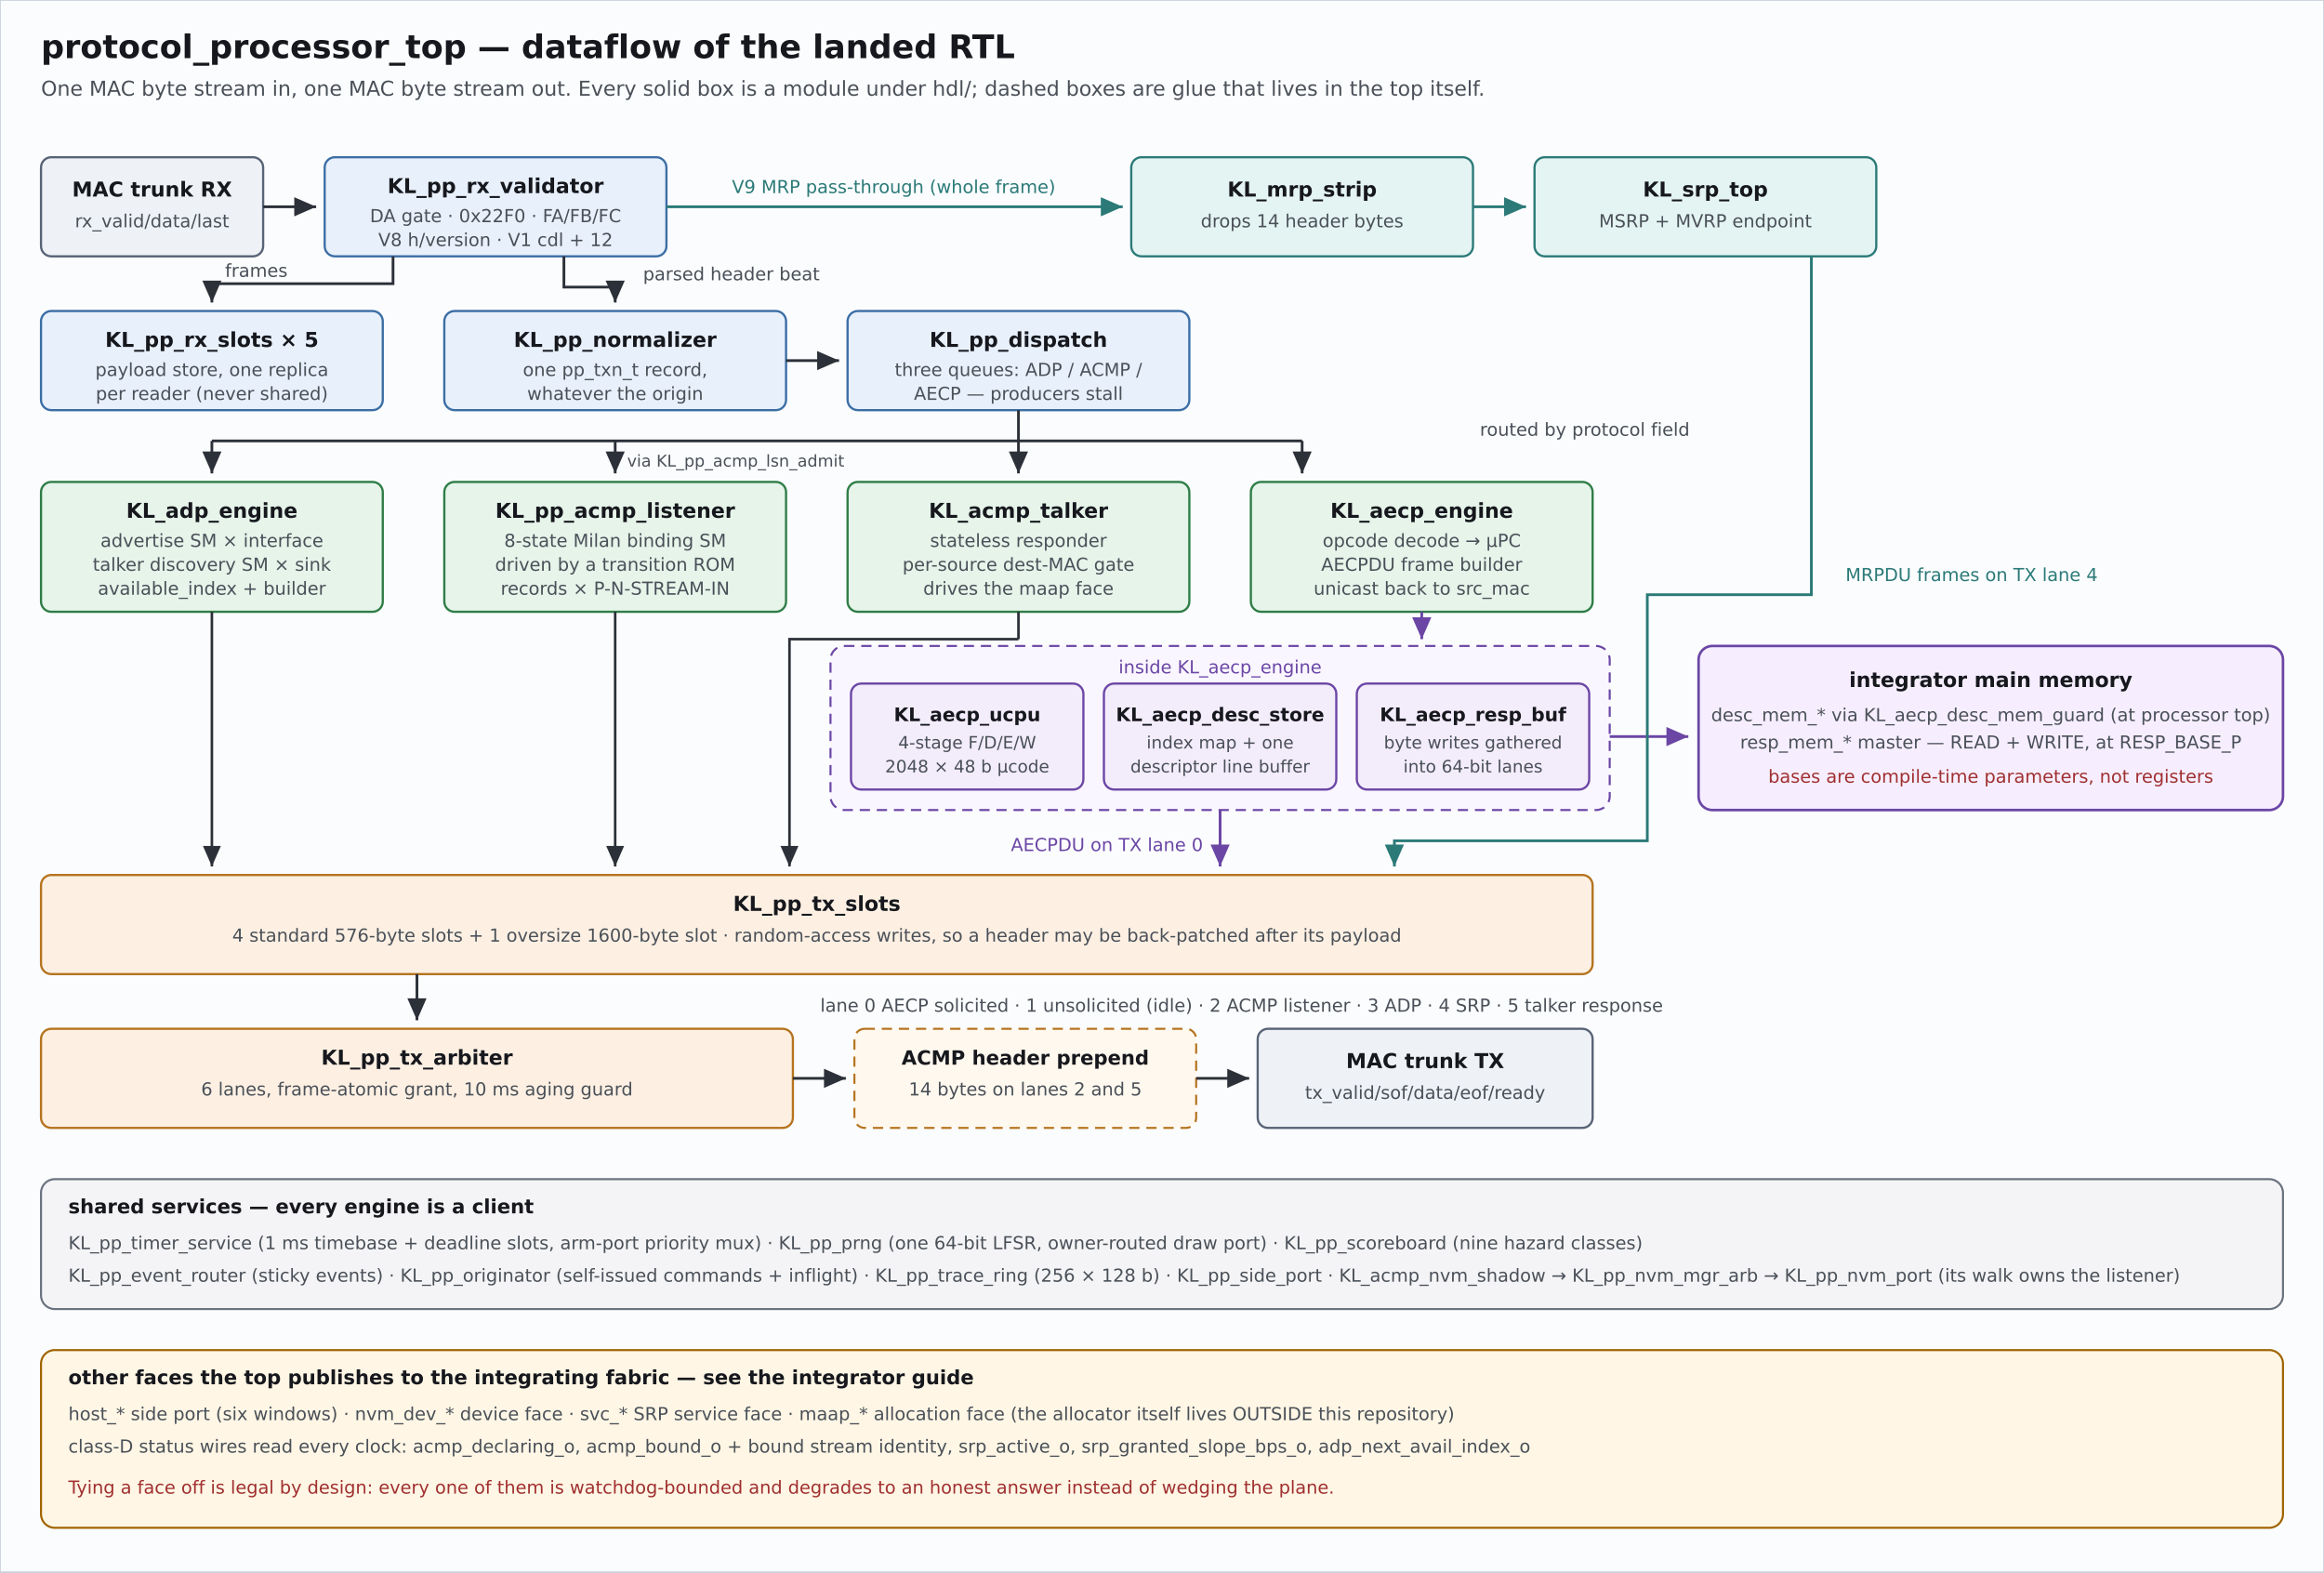
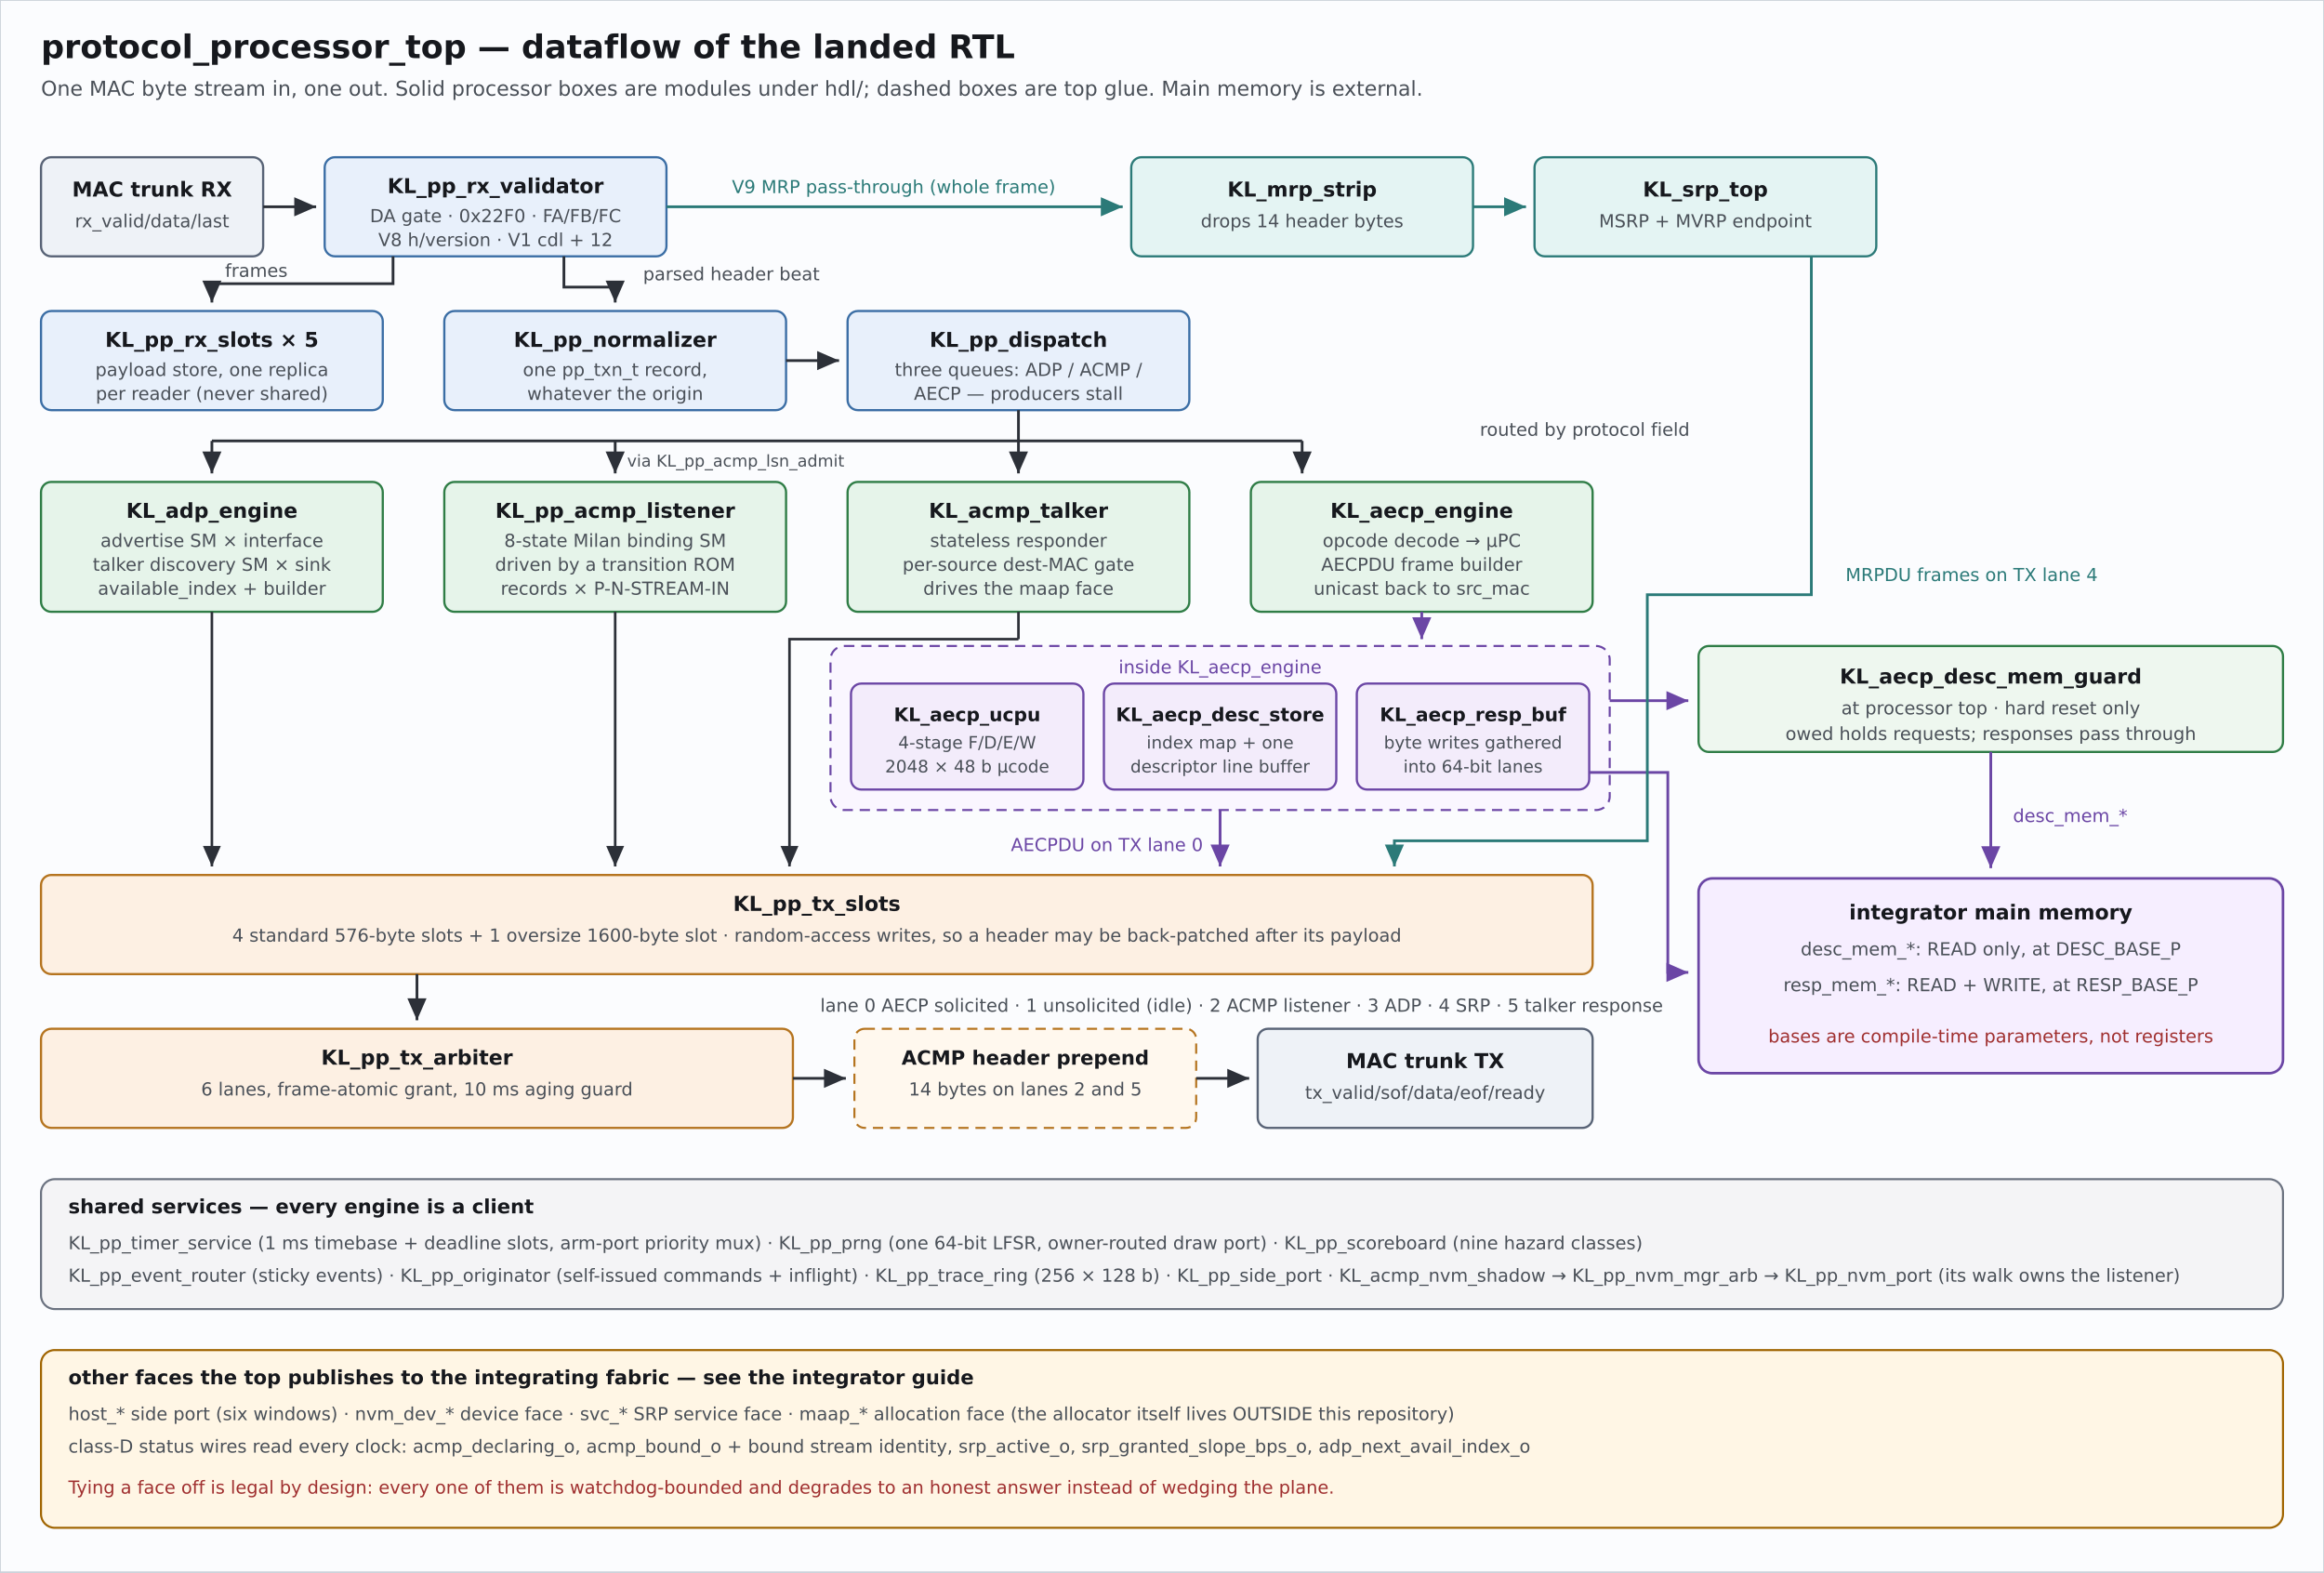
<svg xmlns="http://www.w3.org/2000/svg" width="1360" height="920" viewBox="0 0 1360 920" font-family="DejaVu Sans, Verdana, Helvetica, Arial, sans-serif">
  <defs>
    <marker id="ah" markerWidth="9" markerHeight="9" refX="8" refY="4.5" orient="auto">
      <path d="M0,1 L8,4.5 L0,8 z" fill="#2c3038" />
    </marker>
    <marker id="ahs" markerWidth="9" markerHeight="9" refX="8" refY="4.5" orient="auto">
      <path d="M0,1 L8,4.5 L0,8 z" fill="#2b7a78" />
    </marker>
    <marker id="ahm" markerWidth="9" markerHeight="9" refX="8" refY="4.5" orient="auto">
      <path d="M0,1 L8,4.5 L0,8 z" fill="#6b46a5" />
    </marker>
  </defs>
  <rect x="0" y="0" width="1360" height="920" fill="#fbfcfe" stroke="#ccd2da" stroke-width="1" />
  <text x="24" y="34" font-size="19" font-weight="bold" fill="#16181d">protocol_processor_top — dataflow of the landed RTL</text>
-   <text x="24" y="56" font-size="12" fill="#4a5058">One MAC byte stream in, one MAC byte stream out. Every solid box is a module under hdl/; dashed boxes are glue that lives in the top itself.</text>
+   <text x="24" y="56" font-size="12" fill="#4a5058">One MAC byte stream in, one out. Solid processor boxes are modules under hdl/; dashed boxes are top glue. Main memory is external.</text>
  <rect x="24" y="92" width="130" height="58" rx="6" fill="#eef2f7" stroke="#586376" stroke-width="1.3" />
  <text x="89" y="115" font-size="12" font-weight="bold" text-anchor="middle" fill="#16181d">MAC trunk RX</text>
  <text x="89" y="133" font-size="10.5" text-anchor="middle" fill="#4a5058">rx_valid/data/last</text>
  <rect x="190" y="92" width="200" height="58" rx="6" fill="#e8f0fb" stroke="#3b6ea5" stroke-width="1.3" />
  <text x="290" y="113" font-size="12" font-weight="bold" text-anchor="middle" fill="#16181d">KL_pp_rx_validator</text>
  <text x="290" y="130" font-size="10.5" text-anchor="middle" fill="#4a5058">DA gate · 0x22F0 · FA/FB/FC</text>
  <text x="290" y="144" font-size="10.5" text-anchor="middle" fill="#4a5058">V8 h/version · V1 cdl + 12</text>
  <rect x="662" y="92" width="200" height="58" rx="6" fill="#e4f4f3" stroke="#2b7a78" stroke-width="1.3" />
  <text x="762" y="115" font-size="12" font-weight="bold" text-anchor="middle" fill="#16181d">KL_mrp_strip</text>
  <text x="762" y="133" font-size="10.5" text-anchor="middle" fill="#4a5058">drops 14 header bytes</text>
  <rect x="898" y="92" width="200" height="58" rx="6" fill="#e4f4f3" stroke="#2b7a78" stroke-width="1.3" />
  <text x="998" y="115" font-size="12" font-weight="bold" text-anchor="middle" fill="#16181d">KL_srp_top</text>
  <text x="998" y="133" font-size="10.5" text-anchor="middle" fill="#4a5058">MSRP + MVRP endpoint</text>
  <line x1="154" y1="121" x2="185" y2="121" stroke="#2c3038" stroke-width="1.6" marker-end="url(#ah)" />
  <line x1="390" y1="121" x2="657" y2="121" stroke="#2b7a78" stroke-width="1.6" marker-end="url(#ahs)" />
  <text x="523" y="113" font-size="10.5" text-anchor="middle" fill="#2b7a78">V9 MRP pass-through (whole frame)</text>
  <line x1="862" y1="121" x2="893" y2="121" stroke="#2b7a78" stroke-width="1.6" marker-end="url(#ahs)" />
  <rect x="24" y="182" width="200" height="58" rx="6" fill="#e8f0fb" stroke="#3b6ea5" stroke-width="1.3" />
  <text x="124" y="203" font-size="12" font-weight="bold" text-anchor="middle" fill="#16181d">KL_pp_rx_slots × 5</text>
  <text x="124" y="220" font-size="10.5" text-anchor="middle" fill="#4a5058">payload store, one replica</text>
  <text x="124" y="234" font-size="10.5" text-anchor="middle" fill="#4a5058">per reader (never shared)</text>
  <rect x="260" y="182" width="200" height="58" rx="6" fill="#e8f0fb" stroke="#3b6ea5" stroke-width="1.3" />
  <text x="360" y="203" font-size="12" font-weight="bold" text-anchor="middle" fill="#16181d">KL_pp_normalizer</text>
  <text x="360" y="220" font-size="10.5" text-anchor="middle" fill="#4a5058">one pp_txn_t record,</text>
  <text x="360" y="234" font-size="10.5" text-anchor="middle" fill="#4a5058">whatever the origin</text>
  <rect x="496" y="182" width="200" height="58" rx="6" fill="#e8f0fb" stroke="#3b6ea5" stroke-width="1.3" />
  <text x="596" y="203" font-size="12" font-weight="bold" text-anchor="middle" fill="#16181d">KL_pp_dispatch</text>
  <text x="596" y="220" font-size="10.5" text-anchor="middle" fill="#4a5058">three queues: ADP / ACMP /</text>
  <text x="596" y="234" font-size="10.5" text-anchor="middle" fill="#4a5058">AECP — producers stall</text>
  <path d="M230,150 L230,166 L124,166 L124,177" fill="none" stroke="#2c3038" stroke-width="1.6" marker-end="url(#ah)" />
  <text x="150" y="162" font-size="10.5" text-anchor="middle" fill="#4a5058">frames</text>
  <path d="M330,150 L330,168 L360,168 L360,177" fill="none" stroke="#2c3038" stroke-width="1.6" marker-end="url(#ah)" />
  <text x="428" y="164" font-size="10.5" text-anchor="middle" fill="#4a5058">parsed header beat</text>
  <line x1="460" y1="211" x2="491" y2="211" stroke="#2c3038" stroke-width="1.6" marker-end="url(#ah)" />
  <path d="M596,240 L596,258" fill="none" stroke="#2c3038" stroke-width="1.6" />
  <line x1="124" y1="258" x2="762" y2="258" stroke="#2c3038" stroke-width="1.6" />
  <line x1="124" y1="258" x2="124" y2="277" stroke="#2c3038" stroke-width="1.6" marker-end="url(#ah)" />
  <line x1="360" y1="258" x2="360" y2="277" stroke="#2c3038" stroke-width="1.6" marker-end="url(#ah)" />
  <line x1="596" y1="258" x2="596" y2="277" stroke="#2c3038" stroke-width="1.6" marker-end="url(#ah)" />
  <line x1="762" y1="258" x2="762" y2="277" stroke="#2c3038" stroke-width="1.6" marker-end="url(#ah)" />
  <text x="866" y="255" font-size="10.5" fill="#4a5058">routed by protocol field</text>
  <text x="367" y="273" font-size="9.5" fill="#4a5058">via KL_pp_acmp_lsn_admit</text>
  <rect x="24" y="282" width="200" height="76" rx="6" fill="#e6f4ea" stroke="#2f7d46" stroke-width="1.3" />
  <text x="124" y="303" font-size="12" font-weight="bold" text-anchor="middle" fill="#16181d">KL_adp_engine</text>
  <text x="124" y="320" font-size="10.5" text-anchor="middle" fill="#4a5058">advertise SM × interface</text>
  <text x="124" y="334" font-size="10.5" text-anchor="middle" fill="#4a5058">talker discovery SM × sink</text>
  <text x="124" y="348" font-size="10.5" text-anchor="middle" fill="#4a5058">available_index + builder</text>
  <rect x="260" y="282" width="200" height="76" rx="6" fill="#e6f4ea" stroke="#2f7d46" stroke-width="1.3" />
  <text x="360" y="303" font-size="12" font-weight="bold" text-anchor="middle" fill="#16181d">KL_pp_acmp_listener</text>
  <text x="360" y="320" font-size="10.5" text-anchor="middle" fill="#4a5058">8-state Milan binding SM</text>
  <text x="360" y="334" font-size="10.5" text-anchor="middle" fill="#4a5058">driven by a transition ROM</text>
  <text x="360" y="348" font-size="10.5" text-anchor="middle" fill="#4a5058">records × P-N-STREAM-IN</text>
  <rect x="496" y="282" width="200" height="76" rx="6" fill="#e6f4ea" stroke="#2f7d46" stroke-width="1.3" />
  <text x="596" y="303" font-size="12" font-weight="bold" text-anchor="middle" fill="#16181d">KL_acmp_talker</text>
  <text x="596" y="320" font-size="10.5" text-anchor="middle" fill="#4a5058">stateless responder</text>
  <text x="596" y="334" font-size="10.5" text-anchor="middle" fill="#4a5058">per-source dest-MAC gate</text>
  <text x="596" y="348" font-size="10.5" text-anchor="middle" fill="#4a5058">drives the maap face</text>
  <rect x="732" y="282" width="200" height="76" rx="6" fill="#e6f4ea" stroke="#2f7d46" stroke-width="1.3" />
  <text x="832" y="303" font-size="12" font-weight="bold" text-anchor="middle" fill="#16181d">KL_aecp_engine</text>
  <text x="832" y="320" font-size="10.5" text-anchor="middle" fill="#4a5058">opcode decode → µPC</text>
  <text x="832" y="334" font-size="10.5" text-anchor="middle" fill="#4a5058">AECPDU frame builder</text>
  <text x="832" y="348" font-size="10.5" text-anchor="middle" fill="#4a5058">unicast back to src_mac</text>
  <rect x="486" y="378" width="456" height="96" rx="8" fill="#faf6ff" stroke="#6b46a5" stroke-width="1.2" stroke-dasharray="6 4" />
  <text x="714" y="394" font-size="10.5" text-anchor="middle" fill="#6b46a5">inside KL_aecp_engine</text>
  <rect x="498" y="400" width="136" height="62" rx="6" fill="#f3ecfb" stroke="#6b46a5" stroke-width="1.3" />
  <text x="566" y="422" font-size="11" font-weight="bold" text-anchor="middle" fill="#16181d">KL_aecp_ucpu</text>
  <text x="566" y="438" font-size="10" text-anchor="middle" fill="#4a5058">4-stage F/D/E/W</text>
  <text x="566" y="452" font-size="10" text-anchor="middle" fill="#4a5058">2048 × 48 b µcode</text>
  <rect x="646" y="400" width="136" height="62" rx="6" fill="#f3ecfb" stroke="#6b46a5" stroke-width="1.3" />
  <text x="714" y="422" font-size="11" font-weight="bold" text-anchor="middle" fill="#16181d">KL_aecp_desc_store</text>
  <text x="714" y="438" font-size="10" text-anchor="middle" fill="#4a5058">index map + one</text>
  <text x="714" y="452" font-size="10" text-anchor="middle" fill="#4a5058">descriptor line buffer</text>
  <rect x="794" y="400" width="136" height="62" rx="6" fill="#f3ecfb" stroke="#6b46a5" stroke-width="1.3" />
  <text x="862" y="422" font-size="11" font-weight="bold" text-anchor="middle" fill="#16181d">KL_aecp_resp_buf</text>
  <text x="862" y="438" font-size="10" text-anchor="middle" fill="#4a5058">byte writes gathered</text>
  <text x="862" y="452" font-size="10" text-anchor="middle" fill="#4a5058">into 64-bit lanes</text>
  <line x1="832" y1="358" x2="832" y2="374" stroke="#6b46a5" stroke-width="1.6" marker-end="url(#ahm)" />
-   <path d="M942,431 L988,431" fill="none" stroke="#6b46a5" stroke-width="1.6" marker-end="url(#ahm)" />
-   <rect x="994" y="378" width="342" height="96" rx="8" fill="#f6eeff" stroke="#6b46a5" stroke-width="1.5" />
-   <text x="1165" y="402" font-size="12" font-weight="bold" text-anchor="middle" fill="#16181d">integrator main memory</text>
-   <text x="1165" y="422" font-size="10.5" text-anchor="middle" fill="#4a5058">desc_mem_* via KL_aecp_desc_mem_guard (at processor top)</text>
-   <text x="1165" y="438" font-size="10.5" text-anchor="middle" fill="#4a5058">resp_mem_* master — READ + WRITE, at RESP_BASE_P</text>
-   <text x="1165" y="458" font-size="10.5" text-anchor="middle" fill="#a03030">bases are compile-time parameters, not registers</text>
+   <path d="M942,410 L988,410" fill="none" stroke="#6b46a5" stroke-width="1.6" marker-end="url(#ahm)" />
+   <rect x="994" y="378" width="342" height="62" rx="6" fill="#eef7ef" stroke="#2f7d46" stroke-width="1.3" />
+   <text x="1165" y="400" font-size="12" font-weight="bold" text-anchor="middle" fill="#16181d">KL_aecp_desc_mem_guard</text>
+   <text x="1165" y="418" font-size="10.5" text-anchor="middle" fill="#4a5058">at processor top · hard reset only</text>
+   <text x="1165" y="433" font-size="10.5" text-anchor="middle" fill="#4a5058">owed holds requests; responses pass through</text>
+   <path d="M1165,440 L1165,508" fill="none" stroke="#6b46a5" stroke-width="1.6" marker-end="url(#ahm)" />
+   <text x="1178" y="481" font-size="10.5" fill="#6b46a5">desc_mem_*</text>
+   <path d="M930,452 L976,452 L976,569 L988,569" fill="none" stroke="#6b46a5" stroke-width="1.6" marker-end="url(#ahm)" />
+   <rect x="994" y="514" width="342" height="114" rx="8" fill="#f6eeff" stroke="#6b46a5" stroke-width="1.5" />
+   <text x="1165" y="538" font-size="12" font-weight="bold" text-anchor="middle" fill="#16181d">integrator main memory</text>
+   <text x="1165" y="559" font-size="10.5" text-anchor="middle" fill="#4a5058">desc_mem_*: READ only, at DESC_BASE_P</text>
+   <text x="1165" y="580" font-size="10.5" text-anchor="middle" fill="#4a5058">resp_mem_*: READ + WRITE, at RESP_BASE_P</text>
+   <text x="1165" y="610" font-size="10.5" text-anchor="middle" fill="#a03030">bases are compile-time parameters, not registers</text>
  <rect x="24" y="512" width="908" height="58" rx="6" fill="#fdf0e3" stroke="#b5741f" stroke-width="1.3" />
  <text x="478" y="533" font-size="12" font-weight="bold" text-anchor="middle" fill="#16181d">KL_pp_tx_slots</text>
  <text x="478" y="551" font-size="10.5" text-anchor="middle" fill="#4a5058">4 standard 576-byte slots + 1 oversize 1600-byte slot · random-access writes, so a header may be back-patched after its payload</text>
  <line x1="124" y1="358" x2="124" y2="507" stroke="#2c3038" stroke-width="1.5" marker-end="url(#ah)" />
  <line x1="360" y1="358" x2="360" y2="507" stroke="#2c3038" stroke-width="1.5" marker-end="url(#ah)" />
  <line x1="596" y1="358" x2="596" y2="374" stroke="#2c3038" stroke-width="1.5" />
  <path d="M596,374 L462,374 L462,507" fill="none" stroke="#2c3038" stroke-width="1.5" marker-end="url(#ah)" />
  <path d="M714,474 L714,507" fill="none" stroke="#6b46a5" stroke-width="1.6" marker-end="url(#ahm)" />
  <text x="704" y="498" font-size="10.5" text-anchor="end" fill="#6b46a5">AECPDU on TX lane 0</text>
  <path d="M1060,150 L1060,348 L964,348 L964,492 L816,492 L816,507" fill="none" stroke="#2b7a78" stroke-width="1.6" marker-end="url(#ahs)" />
  <text x="1080" y="340" font-size="10.5" fill="#2b7a78">MRPDU frames on TX lane 4</text>
  <rect x="24" y="602" width="440" height="58" rx="6" fill="#fdf0e3" stroke="#b5741f" stroke-width="1.3" />
  <text x="244" y="623" font-size="12" font-weight="bold" text-anchor="middle" fill="#16181d">KL_pp_tx_arbiter</text>
  <text x="244" y="641" font-size="10.5" text-anchor="middle" fill="#4a5058">6 lanes, frame-atomic grant, 10 ms aging guard</text>
  <rect x="500" y="602" width="200" height="58" rx="6" fill="#fff8ee" stroke="#b5741f" stroke-width="1.2" stroke-dasharray="6 4" />
  <text x="600" y="623" font-size="11.5" font-weight="bold" text-anchor="middle" fill="#16181d">ACMP header prepend</text>
  <text x="600" y="641" font-size="10.5" text-anchor="middle" fill="#4a5058">14 bytes on lanes 2 and 5</text>
  <rect x="736" y="602" width="196" height="58" rx="6" fill="#eef2f7" stroke="#586376" stroke-width="1.3" />
  <text x="834" y="625" font-size="12" font-weight="bold" text-anchor="middle" fill="#16181d">MAC trunk TX</text>
  <text x="834" y="643" font-size="10.5" text-anchor="middle" fill="#4a5058">tx_valid/sof/data/eof/ready</text>
  <line x1="244" y1="570" x2="244" y2="597" stroke="#2c3038" stroke-width="1.6" marker-end="url(#ah)" />
  <line x1="464" y1="631" x2="495" y2="631" stroke="#2c3038" stroke-width="1.6" marker-end="url(#ah)" />
  <line x1="700" y1="631" x2="731" y2="631" stroke="#2c3038" stroke-width="1.6" marker-end="url(#ah)" />
  <text x="480" y="592" font-size="10.5" fill="#4a5058">lane 0 AECP solicited · 1 unsolicited (idle) · 2 ACMP listener · 3 ADP · 4 SRP · 5 talker response</text>
  <rect x="24" y="690" width="1312" height="76" rx="8" fill="#f4f4f6" stroke="#6b7280" stroke-width="1.2" />
  <text x="40" y="710" font-size="11.5" font-weight="bold" fill="#16181d">shared services — every engine is a client</text>
  <text x="40" y="731" font-size="10.5" fill="#4a5058">KL_pp_timer_service (1 ms timebase + deadline slots, arm-port priority mux) · KL_pp_prng (one 64-bit LFSR, owner-routed draw port) · KL_pp_scoreboard (nine hazard classes)</text>
  <text x="40" y="750" font-size="10.5" fill="#4a5058">KL_pp_event_router (sticky events) · KL_pp_originator (self-issued commands + inflight) · KL_pp_trace_ring (256 × 128 b) · KL_pp_side_port · KL_acmp_nvm_shadow → KL_pp_nvm_mgr_arb → KL_pp_nvm_port (its walk owns the listener)</text>
  <rect x="24" y="790" width="1312" height="104" rx="8" fill="#fff6e5" stroke="#a06400" stroke-width="1.2" />
  <text x="40" y="810" font-size="11.5" font-weight="bold" fill="#16181d">other faces the top publishes to the integrating fabric — see the integrator guide</text>
  <text x="40" y="831" font-size="10.5" fill="#4a5058">host_* side port (six windows) · nvm_dev_* device face · svc_* SRP service face · maap_* allocation face (the allocator itself lives OUTSIDE this repository)</text>
  <text x="40" y="850" font-size="10.5" fill="#4a5058">class-D status wires read every clock: acmp_declaring_o, acmp_bound_o + bound stream identity, srp_active_o, srp_granted_slope_bps_o, adp_next_avail_index_o</text>
  <text x="40" y="874" font-size="10.5" fill="#a03030">Tying a face off is legal by design: every one of them is watchdog-bounded and degrades to an honest answer instead of wedging the plane.</text>
</svg>
